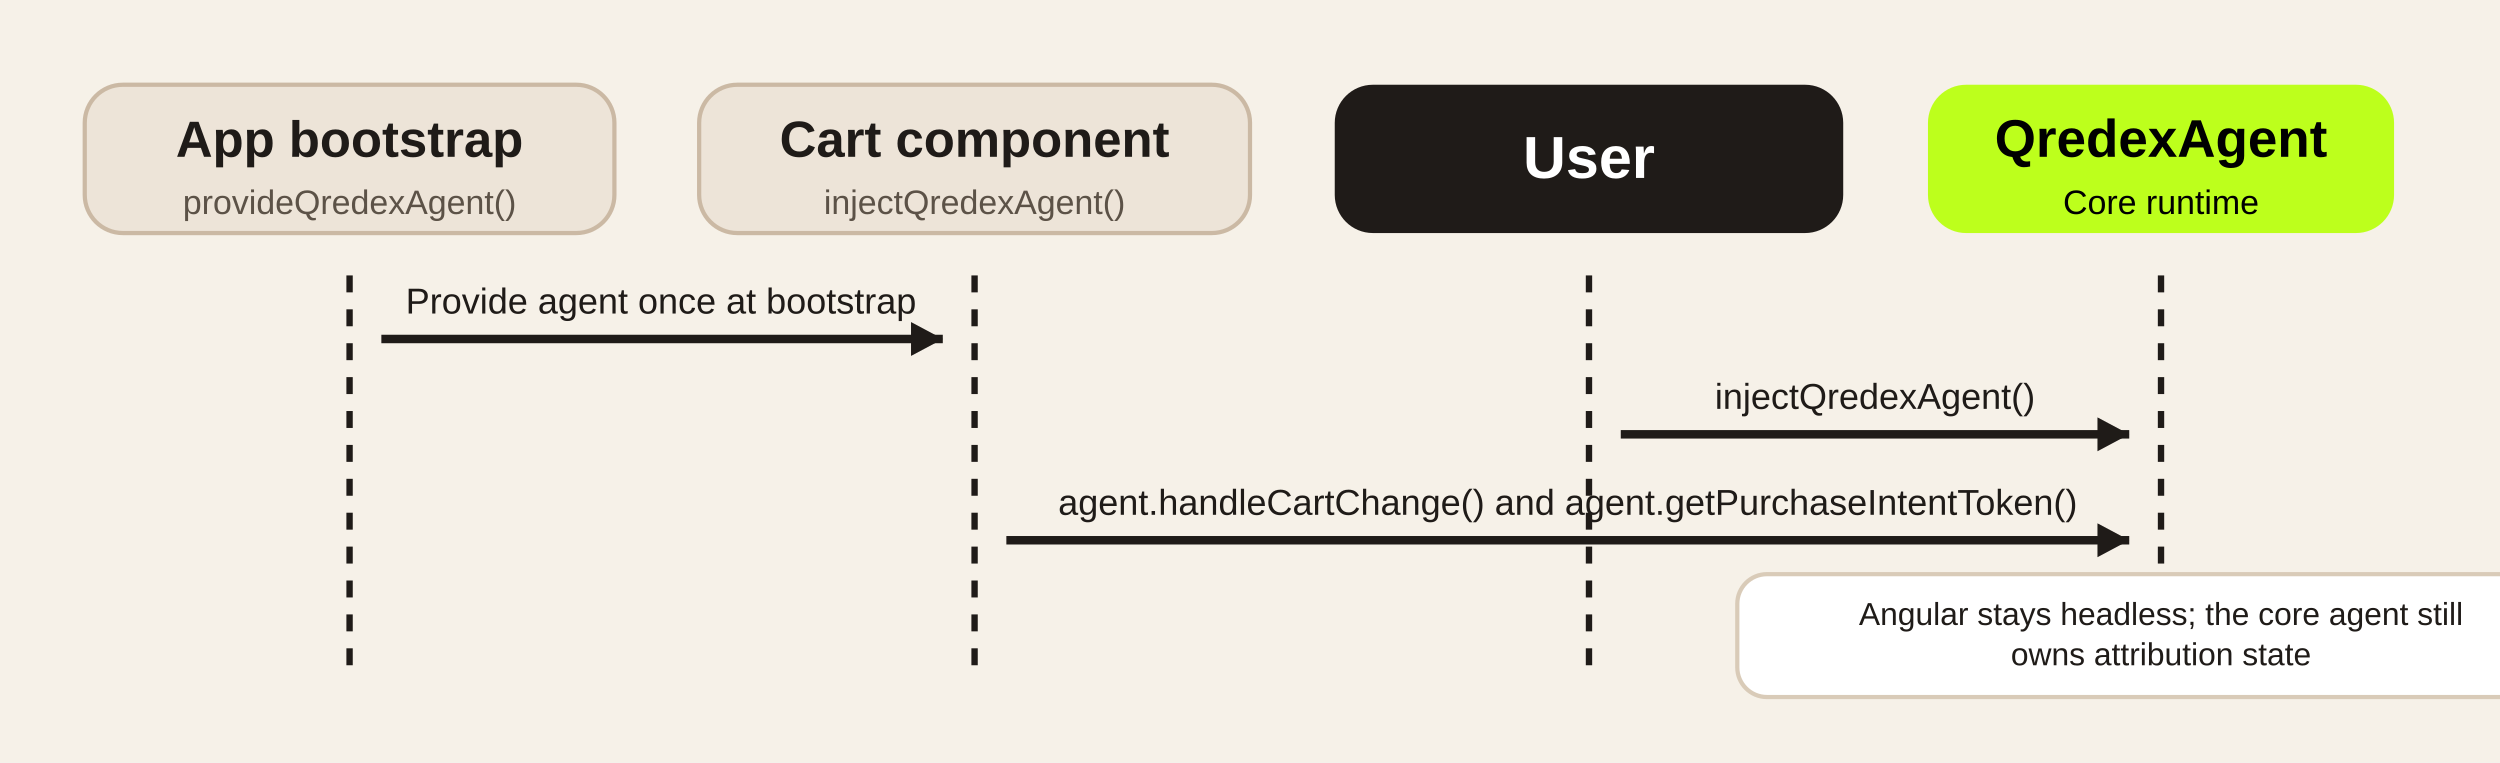
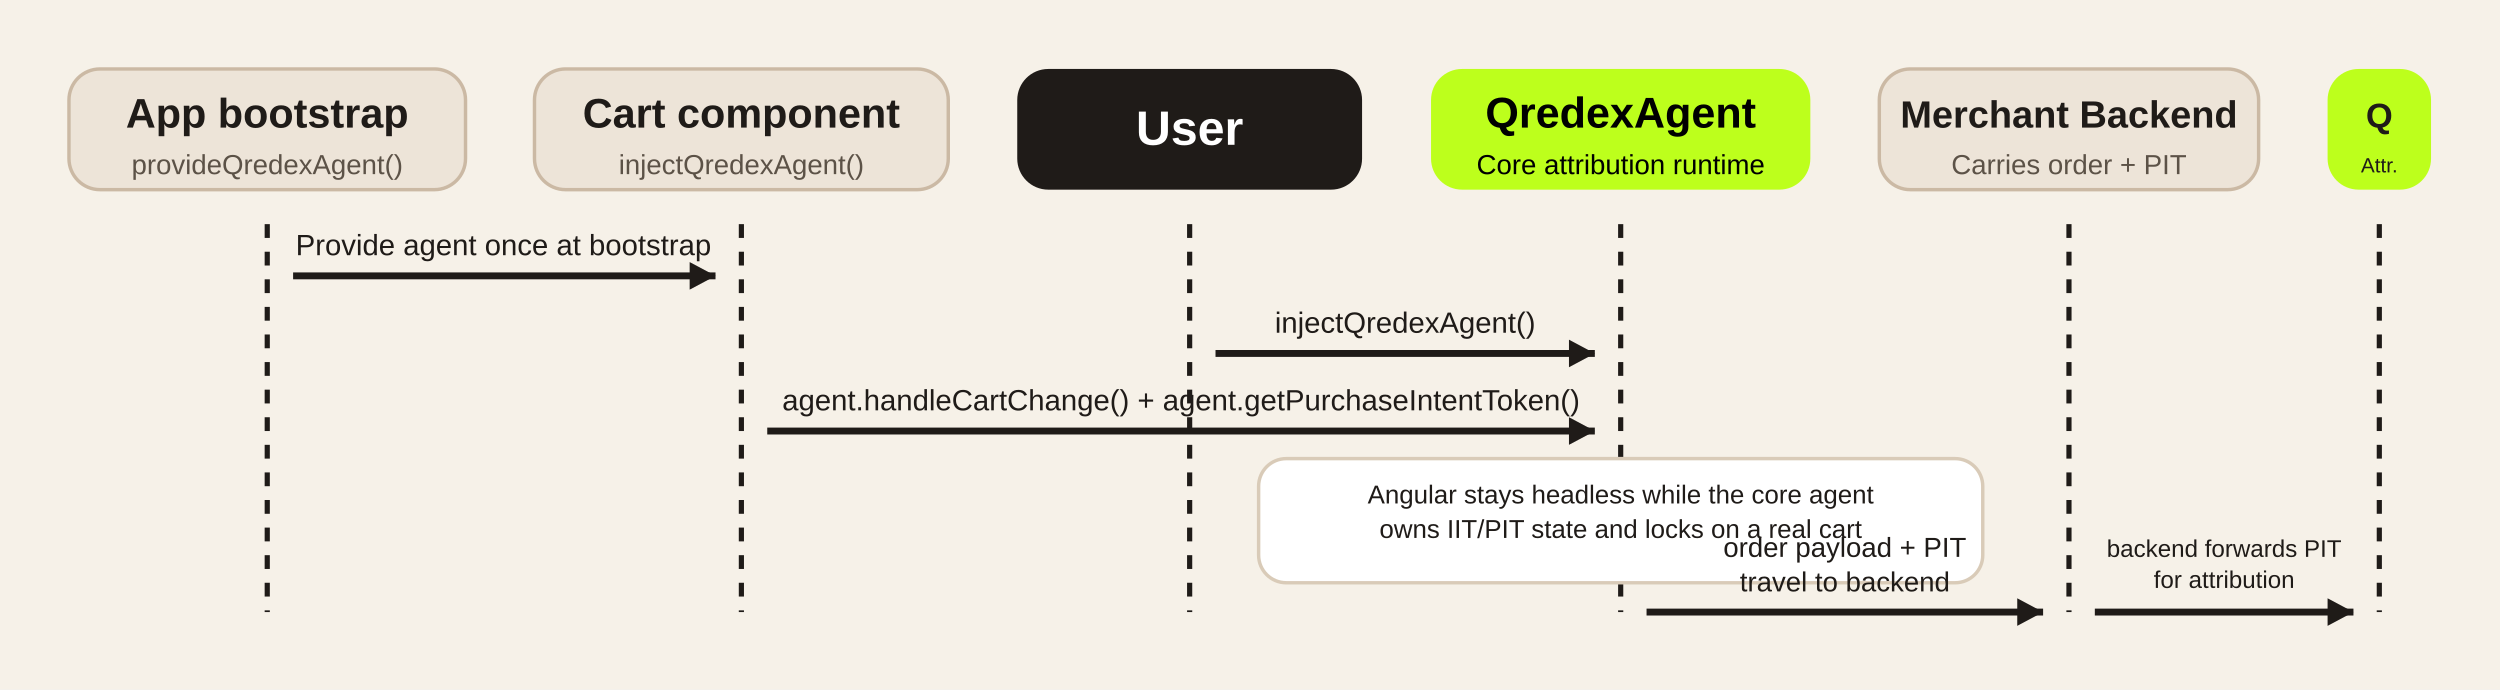
- <svg xmlns="http://www.w3.org/2000/svg" width="1180" height="360" viewBox="0 0 1180 360" role="img" aria-labelledby="title desc">
-   <rect width="1180" height="360" fill="#f6f1e8" />
-   <rect x="40" y="40" width="250" height="70" rx="18" fill="#ede4d8" stroke="#cbb9a4" stroke-width="2" />
-   <rect x="330" y="40" width="260" height="70" rx="18" fill="#ede4d8" stroke="#cbb9a4" stroke-width="2" />
-   <rect x="630" y="40" width="240" height="70" rx="18" fill="#1f1b18" />
-   <rect x="910" y="40" width="220" height="70" rx="18" fill="#BDFF1C" />
-   <text x="165" y="74" font-family="Arial, sans-serif" font-size="24" font-weight="700" text-anchor="middle" fill="#1f1b18">App bootstrap</text>
-   <text x="165" y="101" font-family="Arial, sans-serif" font-size="16" text-anchor="middle" fill="#5c5247">provideQredexAgent()</text>
-   <text x="460" y="74" font-family="Arial, sans-serif" font-size="24" font-weight="700" text-anchor="middle" fill="#1f1b18">Cart component</text>
-   <text x="460" y="101" font-family="Arial, sans-serif" font-size="16" text-anchor="middle" fill="#5c5247">injectQredexAgent()</text>
-   <text x="750" y="84" font-family="Arial, sans-serif" font-size="28" font-weight="700" text-anchor="middle" fill="#fff">User</text>
-   <text x="1020" y="74" font-family="Arial, sans-serif" font-size="25" font-weight="700" text-anchor="middle" fill="#000">QredexAgent</text>
-   <text x="1020" y="101" font-family="Arial, sans-serif" font-size="16" text-anchor="middle" fill="#000">Core runtime</text>
-   <path d="M165 130 L165 320" stroke="#1f1b18" stroke-width="3" stroke-dasharray="8 8" />
-   <path d="M460 130 L460 320" stroke="#1f1b18" stroke-width="3" stroke-dasharray="8 8" />
-   <path d="M750 130 L750 320" stroke="#1f1b18" stroke-width="3" stroke-dasharray="8 8" />
-   <path d="M1020 130 L1020 320" stroke="#1f1b18" stroke-width="3" stroke-dasharray="8 8" />
-   <path d="M180 160 H445" stroke="#1f1b18" stroke-width="4" fill="none" />
-   <polygon points="445,160 430,152 430,168" fill="#1f1b18" />
-   <text x="312" y="148" font-family="Arial, sans-serif" font-size="17" text-anchor="middle" fill="#1f1b18">Provide agent once at bootstrap</text>
-   <path d="M765 205 H1005" stroke="#1f1b18" stroke-width="4" fill="none" />
-   <polygon points="1005,205 990,197 990,213" fill="#1f1b18" />
-   <text x="885" y="193" font-family="Arial, sans-serif" font-size="17" text-anchor="middle" fill="#1f1b18">injectQredexAgent()</text>
-   <path d="M475 255 H1005" stroke="#1f1b18" stroke-width="4" fill="none" />
-   <polygon points="1005,255 990,247 990,263" fill="#1f1b18" />
-   <text x="740" y="243" font-family="Arial, sans-serif" font-size="17" text-anchor="middle" fill="#1f1b18">agent.handleCartChange() and agent.getPurchaseIntentToken()</text>
-   <rect x="820" y="271" width="400" height="58" rx="14" fill="#fff" stroke="#d9cbb8" stroke-width="2" />
-   <text x="1020" y="295" font-family="Arial, sans-serif" font-size="15" text-anchor="middle" fill="#1f1b18">Angular stays headless; the core agent still</text>
-   <text x="1020" y="314" font-family="Arial, sans-serif" font-size="15" text-anchor="middle" fill="#1f1b18">owns attribution state</text>
+ <svg xmlns="http://www.w3.org/2000/svg" width="1450" height="400" viewBox="0 0 1450 400" role="img" aria-labelledby="title desc">
+   <rect width="1450" height="400" fill="#f6f1e8" />
+   <rect x="40" y="40" width="230" height="70" rx="18" fill="#ede4d8" stroke="#cbb9a4" stroke-width="2" />
+   <rect x="310" y="40" width="240" height="70" rx="18" fill="#ede4d8" stroke="#cbb9a4" stroke-width="2" />
+   <rect x="590" y="40" width="200" height="70" rx="18" fill="#1f1b18" />
+   <rect x="830" y="40" width="220" height="70" rx="18" fill="#BDFF1C" />
+   <rect x="1090" y="40" width="220" height="70" rx="18" fill="#ede4d8" stroke="#cbb9a4" stroke-width="2" />
+   <rect x="1350" y="40" width="60" height="70" rx="18" fill="#BDFF1C" />
+   <text x="155" y="74" font-family="Arial, sans-serif" font-size="24" font-weight="700" text-anchor="middle" fill="#1f1b18">App bootstrap</text>
+   <text x="155" y="101" font-family="Arial, sans-serif" font-size="16" text-anchor="middle" fill="#5c5247">provideQredexAgent()</text>
+   <text x="430" y="74" font-family="Arial, sans-serif" font-size="24" font-weight="700" text-anchor="middle" fill="#1f1b18">Cart component</text>
+   <text x="430" y="101" font-family="Arial, sans-serif" font-size="16" text-anchor="middle" fill="#5c5247">injectQredexAgent()</text>
+   <text x="690" y="84" font-family="Arial, sans-serif" font-size="28" font-weight="700" text-anchor="middle" fill="#fff">User</text>
+   <text x="940" y="74" font-family="Arial, sans-serif" font-size="25" font-weight="700" text-anchor="middle" fill="#000">QredexAgent</text>
+   <text x="940" y="101" font-family="Arial, sans-serif" font-size="16" text-anchor="middle" fill="#000">Core attribution runtime</text>
+   <text x="1200" y="74" font-family="Arial, sans-serif" font-size="22" font-weight="700" text-anchor="middle" fill="#1f1b18">Merchant Backend</text>
+   <text x="1200" y="101" font-family="Arial, sans-serif" font-size="16" text-anchor="middle" fill="#5c5247">Carries order + PIT</text>
+   <text x="1380" y="74" font-family="Arial, sans-serif" font-size="20" font-weight="700" text-anchor="middle" fill="#1f1b18">Q</text>
+   <text x="1380" y="100" font-family="Arial, sans-serif" font-size="12" text-anchor="middle" fill="#1f1b18">Attr.</text>
+   <path d="M155 130 L155 355" stroke="#1f1b18" stroke-width="3" stroke-dasharray="8 8" />
+   <path d="M430 130 L430 355" stroke="#1f1b18" stroke-width="3" stroke-dasharray="8 8" />
+   <path d="M690 130 L690 355" stroke="#1f1b18" stroke-width="3" stroke-dasharray="8 8" />
+   <path d="M940 130 L940 355" stroke="#1f1b18" stroke-width="3" stroke-dasharray="8 8" />
+   <path d="M1200 130 L1200 355" stroke="#1f1b18" stroke-width="3" stroke-dasharray="8 8" />
+   <path d="M1380 130 L1380 355" stroke="#1f1b18" stroke-width="3" stroke-dasharray="8 8" />
+   <path d="M170 160 H415" stroke="#1f1b18" stroke-width="4" fill="none" />
+   <polygon points="415,160 400,152 400,168" fill="#1f1b18" />
+   <text x="292" y="148" font-family="Arial, sans-serif" font-size="17" text-anchor="middle" fill="#1f1b18">Provide agent once at bootstrap</text>
+   <path d="M705 205 H925" stroke="#1f1b18" stroke-width="4" fill="none" />
+   <polygon points="925,205 910,197 910,213" fill="#1f1b18" />
+   <text x="815" y="193" font-family="Arial, sans-serif" font-size="17" text-anchor="middle" fill="#1f1b18">injectQredexAgent()</text>
+   <path d="M445 250 H925" stroke="#1f1b18" stroke-width="4" fill="none" />
+   <polygon points="925,250 910,242 910,258" fill="#1f1b18" />
+   <text x="685" y="238" font-family="Arial, sans-serif" font-size="17" text-anchor="middle" fill="#1f1b18">agent.handleCartChange() + agent.getPurchaseIntentToken()</text>
+   <rect x="730" y="266" width="420" height="72" rx="16" fill="#fff" stroke="#d9cbb8" stroke-width="2" />
+   <text x="940" y="292" font-family="Arial, sans-serif" font-size="15" text-anchor="middle" fill="#1f1b18">Angular stays headless while the core agent</text>
+   <text x="940" y="312" font-family="Arial, sans-serif" font-size="15" text-anchor="middle" fill="#1f1b18">owns IIT/PIT state and locks on a real cart</text>
+   <path d="M955 355 H1185" stroke="#1f1b18" stroke-width="4" fill="none" />
+   <polygon points="1185,355 1170,347 1170,363" fill="#1f1b18" />
+   <text x="1070" y="323" font-family="Arial, sans-serif" font-size="16" text-anchor="middle" fill="#1f1b18">order payload + PIT</text>
+   <text x="1070" y="343" font-family="Arial, sans-serif" font-size="16" text-anchor="middle" fill="#1f1b18">travel to backend</text>
+   <path d="M1215 355 H1365" stroke="#1f1b18" stroke-width="4" fill="none" />
+   <polygon points="1365,355 1350,347 1350,363" fill="#1f1b18" />
+   <text x="1290" y="323" font-family="Arial, sans-serif" font-size="14" text-anchor="middle" fill="#1f1b18">backend forwards PIT</text>
+   <text x="1290" y="341" font-family="Arial, sans-serif" font-size="14" text-anchor="middle" fill="#1f1b18">for attribution</text>
</svg>
